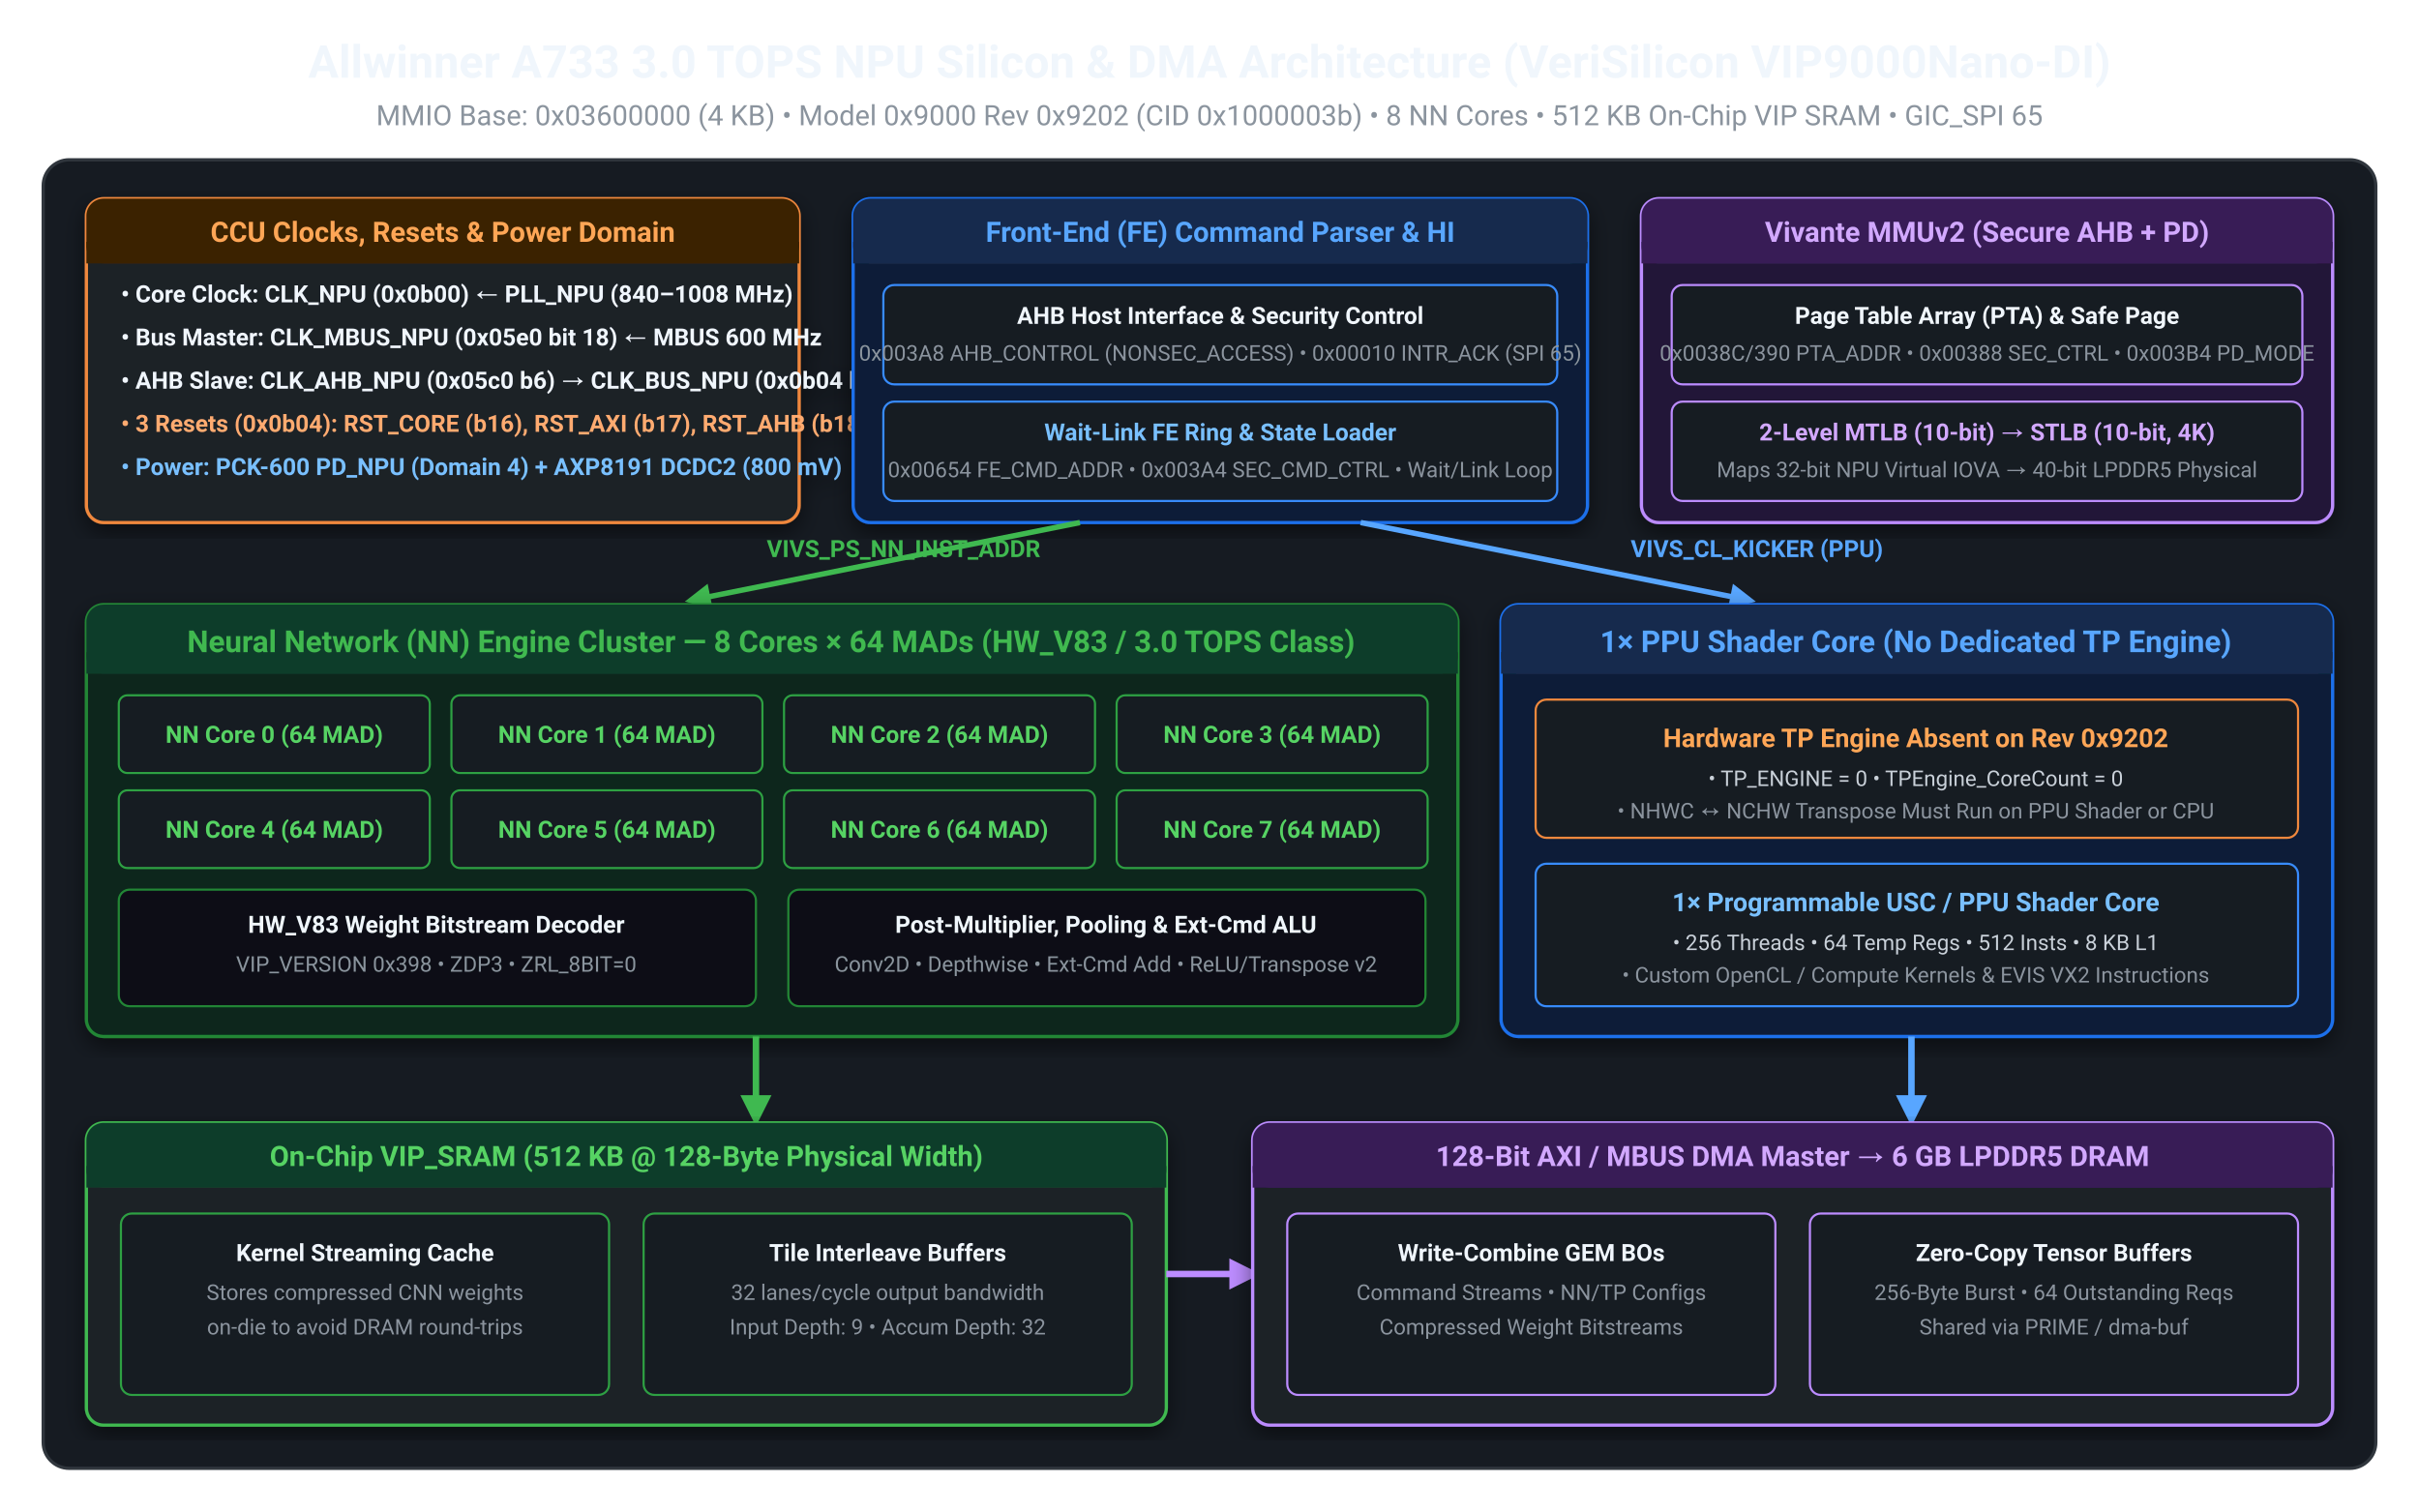
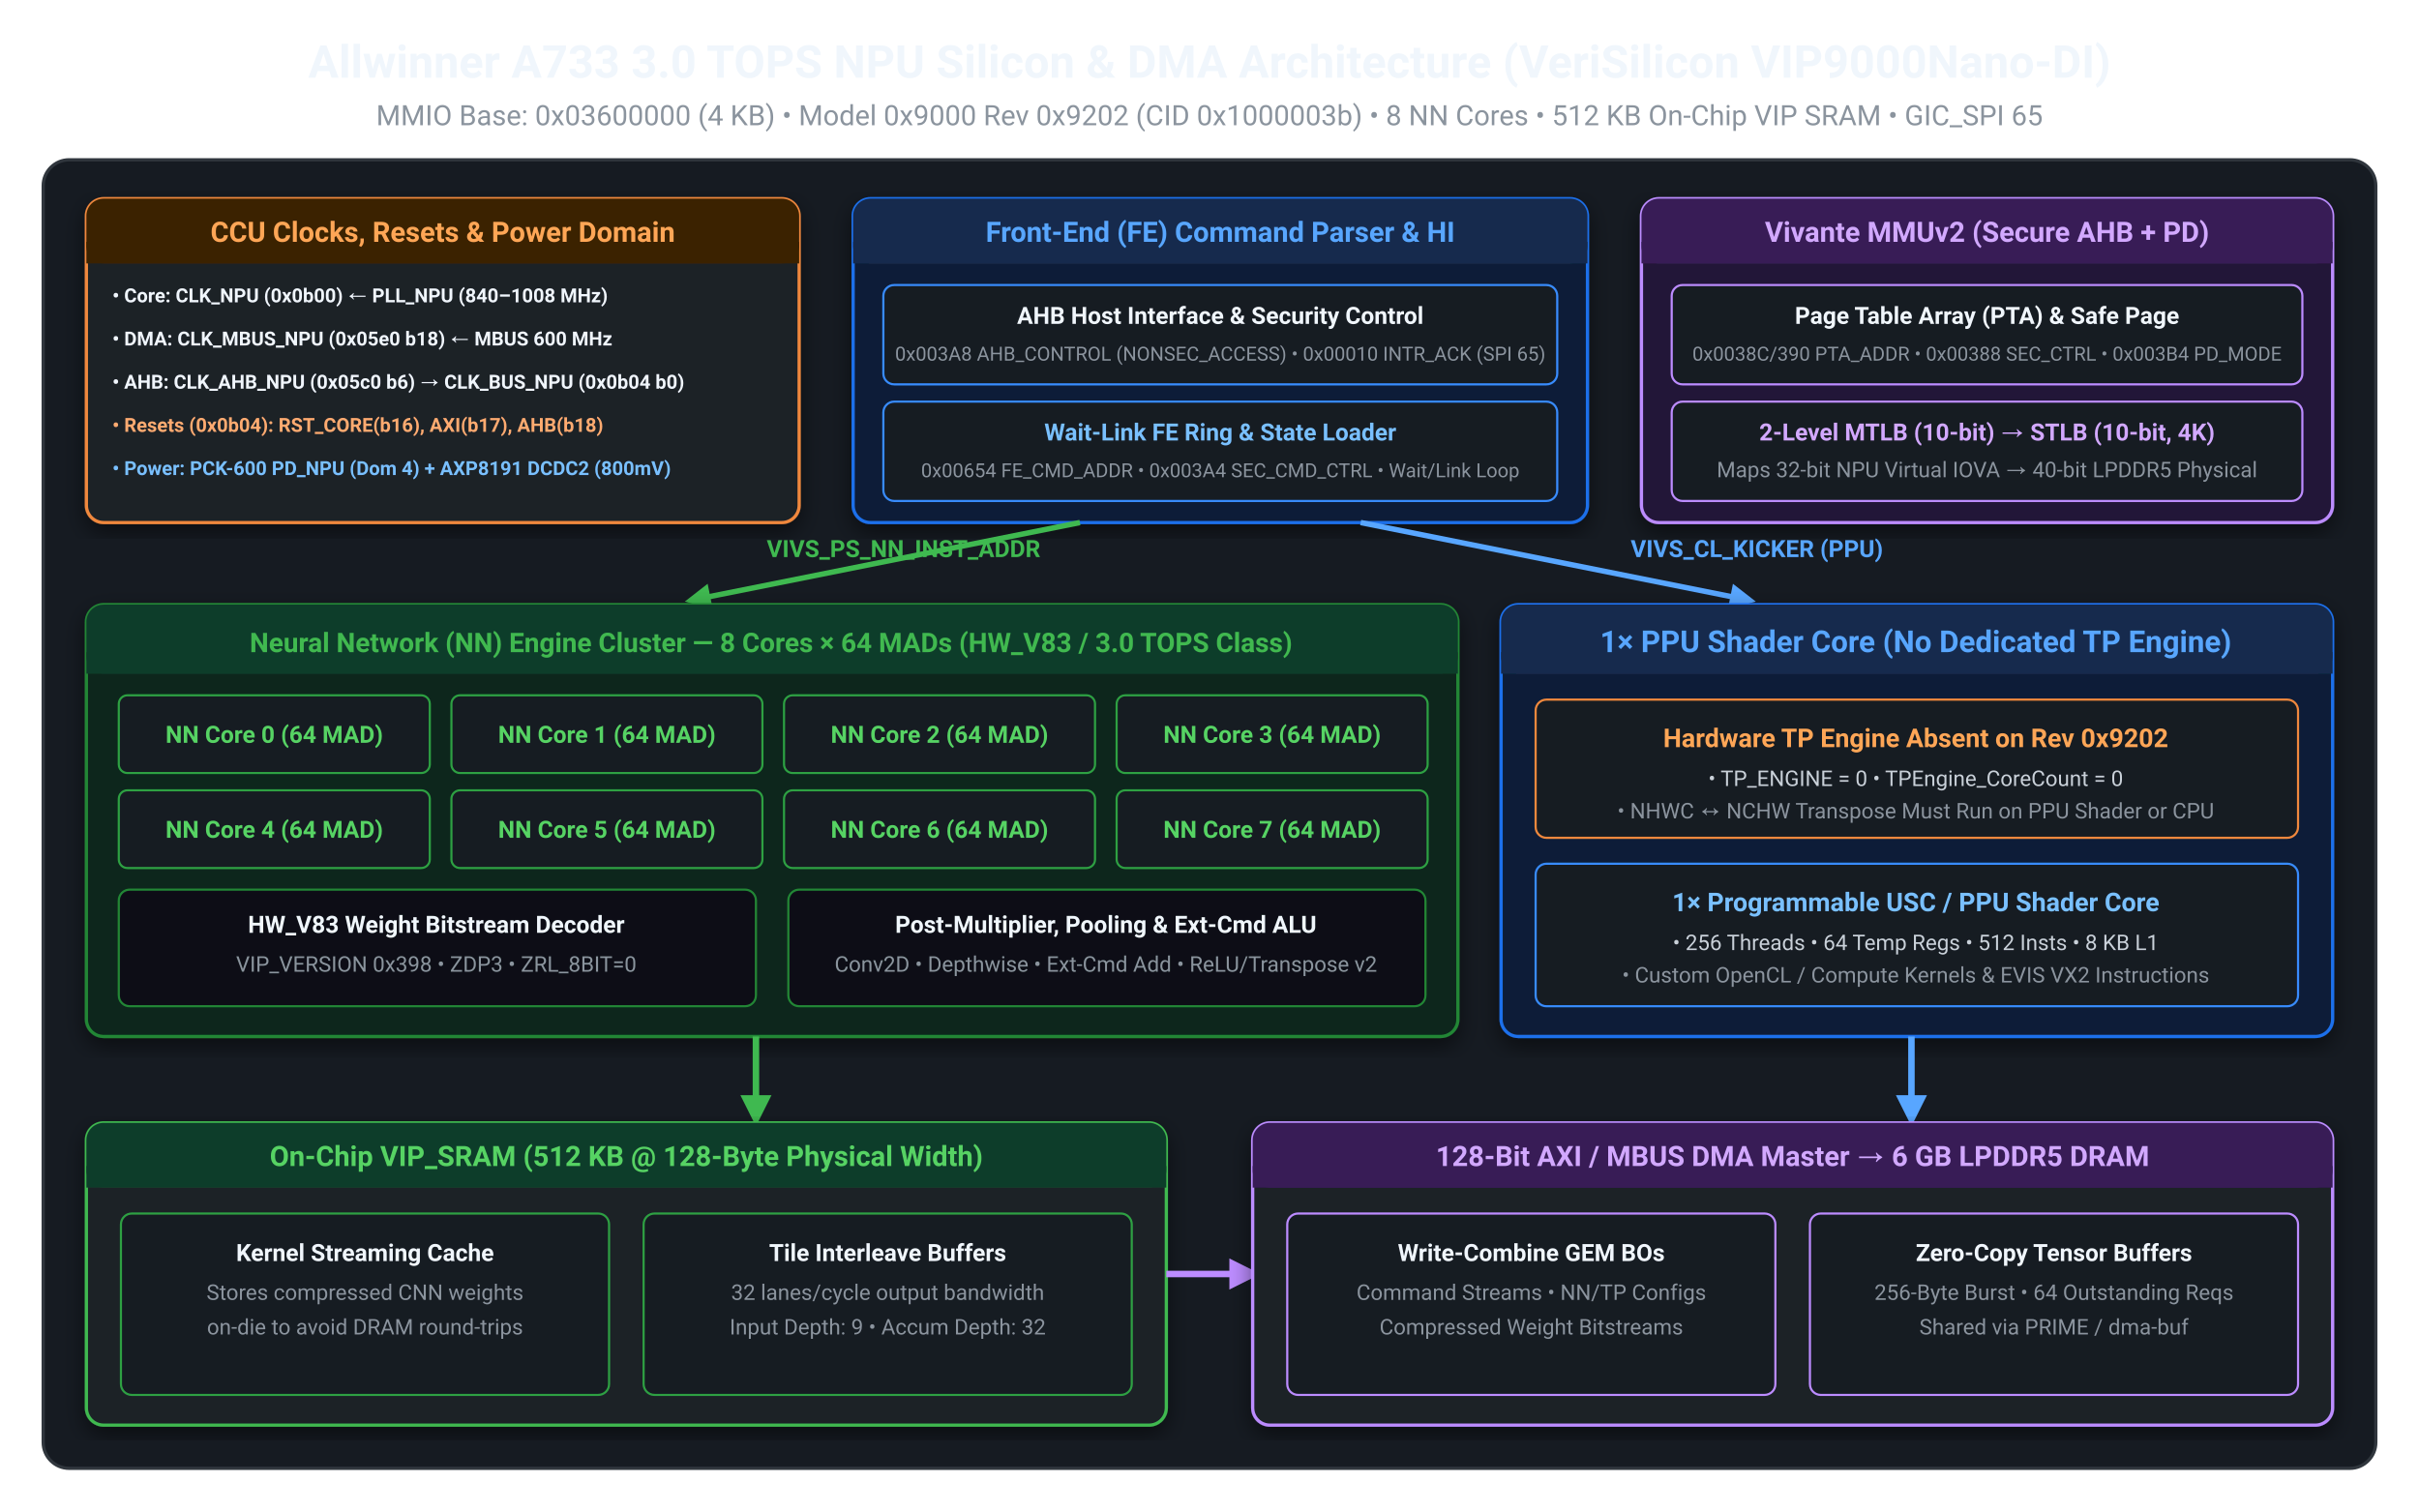
- <svg xmlns="http://www.w3.org/2000/svg" viewBox="0 0 1120 700" width="100%" height="100%" style="background:#0d1117; font-family:-apple-system, BlinkMacSystemFont, 'Segoe UI', Roboto, Helvetica, Arial, sans-serif;">
+ <svg xmlns="http://www.w3.org/2000/svg" viewBox="0 0 1120 700" width="1120" height="700" overflow="hidden" style="background:#0d1117; max-width:100%; height:auto; font-family:-apple-system, BlinkMacSystemFont, 'Segoe UI', Roboto, Helvetica, Arial, sans-serif;">
  <defs>
    <marker id="arrow-blue" viewBox="0 0 10 10" refX="6" refY="5" markerWidth="6" markerHeight="6" orient="auto-start-reverse">
      <path d="M 0 1 L 8 5 L 0 9 z" fill="#58a6ff" />
    </marker>
    <marker id="arrow-green" viewBox="0 0 10 10" refX="6" refY="5" markerWidth="6" markerHeight="6" orient="auto-start-reverse">
      <path d="M 0 1 L 8 5 L 0 9 z" fill="#3fb950" />
    </marker>
    <marker id="arrow-purple" viewBox="0 0 10 10" refX="6" refY="5" markerWidth="6" markerHeight="6" orient="auto-start-reverse">
      <path d="M 0 1 L 8 5 L 0 9 z" fill="#bc8cff" />
    </marker>
    <marker id="arrow-orange" viewBox="0 0 10 10" refX="6" refY="5" markerWidth="6" markerHeight="6" orient="auto-start-reverse">
      <path d="M 0 1 L 8 5 L 0 9 z" fill="#f0883e" />
    </marker>
    <filter id="shadow" x="-5%" y="-5%" width="110%" height="110%">
      <feDropShadow dx="0" dy="4" stdDeviation="5" flood-color="#000000" flood-opacity="0.5" />
    </filter>
  </defs>
  <text x="560" y="36" fill="#f0f6fc" font-size="21" font-weight="700" text-anchor="middle">Allwinner A733 3.0 TOPS NPU Silicon &amp; DMA Architecture (VeriSilicon VIP9000Nano-DI)</text>
  <text x="560" y="58" fill="#8b949e" font-size="13" text-anchor="middle">MMIO Base: 0x03600000 (4 KB) • Model 0x9000 Rev 0x9202 (CID 0x1000003b) • 8 NN Cores • 512 KB On-Chip VIP SRAM • GIC_SPI 65</text>
  <rect x="20" y="74" width="1080" height="606" rx="12" fill="#161b22" stroke="#30363d" stroke-width="1.5" />
  <g transform="translate(40, 92)" filter="url(#shadow)">
    <rect width="330" height="150" rx="8" fill="#1c2128" stroke="#f0883e" stroke-width="1.5" />
    <rect width="330" height="30" rx="8" fill="#3b2300" />
    <rect y="20" width="330" height="10" fill="#3b2300" />
    <text x="165" y="20" fill="#ffa657" font-size="13" font-weight="700" text-anchor="middle">CCU Clocks, Resets &amp; Power Domain</text>
-     <text x="16" y="48" fill="#f0f6fc" font-size="11" font-weight="600">• Core Clock: CLK_NPU (0x0b00) ← PLL_NPU (840–1008 MHz)</text>
-     <text x="16" y="68" fill="#f0f6fc" font-size="11" font-weight="600">• Bus Master: CLK_MBUS_NPU (0x05e0 bit 18) ← MBUS 600 MHz</text>
-     <text x="16" y="88" fill="#f0f6fc" font-size="11" font-weight="600">• AHB Slave: CLK_AHB_NPU (0x05c0 b6) → CLK_BUS_NPU (0x0b04 b0)</text>
-     <text x="16" y="108" fill="#ffab70" font-size="11" font-weight="600">• 3 Resets (0x0b04): RST_CORE (b16), RST_AXI (b17), RST_AHB (b18)</text>
-     <text x="16" y="128" fill="#79c0ff" font-size="11" font-weight="600">• Power: PCK-600 PD_NPU (Domain 4) + AXP8191 DCDC2 (800 mV)</text>
+     <text x="12" y="48" fill="#f0f6fc" font-size="9" font-weight="600">• Core: CLK_NPU (0x0b00) ← PLL_NPU (840–1008 MHz)</text>
+     <text x="12" y="68" fill="#f0f6fc" font-size="9" font-weight="600">• DMA: CLK_MBUS_NPU (0x05e0 b18) ← MBUS 600 MHz</text>
+     <text x="12" y="88" fill="#f0f6fc" font-size="9" font-weight="600">• AHB: CLK_AHB_NPU (0x05c0 b6) → CLK_BUS_NPU (0x0b04 b0)</text>
+     <text x="12" y="108" fill="#ffab70" font-size="9" font-weight="600">• Resets (0x0b04): RST_CORE(b16), AXI(b17), AHB(b18)</text>
+     <text x="12" y="128" fill="#79c0ff" font-size="9" font-weight="600">• Power: PCK-600 PD_NPU (Dom 4) + AXP8191 DCDC2 (800mV)</text>
  </g>
  <g transform="translate(395, 92)" filter="url(#shadow)">
    <rect width="340" height="150" rx="8" fill="#0d1f38" stroke="#1f6feb" stroke-width="1.5" />
    <rect width="340" height="30" rx="8" fill="#162c4e" />
    <rect y="20" width="340" height="10" fill="#162c4e" />
    <text x="170" y="20" fill="#58a6ff" font-size="13" font-weight="700" text-anchor="middle">Front-End (FE) Command Parser &amp; HI</text>
    <rect x="14" y="40" width="312" height="46" rx="5" fill="#161b22" stroke="#388bfd" stroke-width="1" />
    <text x="170" y="58" fill="#f0f6fc" font-size="11" font-weight="600" text-anchor="middle">AHB Host Interface &amp; Security Control</text>
-     <text x="170" y="75" fill="#8b949e" font-size="10" text-anchor="middle">0x003A8 AHB_CONTROL (NONSEC_ACCESS) • 0x00010 INTR_ACK (SPI 65)</text>
+     <text x="170" y="75" fill="#8b949e" font-size="9" text-anchor="middle">0x003A8 AHB_CONTROL (NONSEC_ACCESS) • 0x00010 INTR_ACK (SPI 65)</text>
    <rect x="14" y="94" width="312" height="46" rx="5" fill="#161b22" stroke="#388bfd" stroke-width="1" />
    <text x="170" y="112" fill="#79c0ff" font-size="11" font-weight="600" text-anchor="middle">Wait-Link FE Ring &amp; State Loader</text>
-     <text x="170" y="129" fill="#8b949e" font-size="10" text-anchor="middle">0x00654 FE_CMD_ADDR • 0x003A4 SEC_CMD_CTRL • Wait/Link Loop</text>
+     <text x="170" y="129" fill="#8b949e" font-size="9" text-anchor="middle">0x00654 FE_CMD_ADDR • 0x003A4 SEC_CMD_CTRL • Wait/Link Loop</text>
  </g>
  <g transform="translate(760, 92)" filter="url(#shadow)">
    <rect width="320" height="150" rx="8" fill="#231438" stroke="#bc8cff" stroke-width="1.5" />
    <rect width="320" height="30" rx="8" fill="#371f57" />
    <rect y="20" width="320" height="10" fill="#371f57" />
    <text x="160" y="20" fill="#d2a8ff" font-size="13" font-weight="700" text-anchor="middle">Vivante MMUv2 (Secure AHB + PD)</text>
    <rect x="14" y="40" width="292" height="46" rx="5" fill="#161b22" stroke="#bc8cff" stroke-width="1" />
    <text x="160" y="58" fill="#f0f6fc" font-size="11" font-weight="600" text-anchor="middle">Page Table Array (PTA) &amp; Safe Page</text>
-     <text x="160" y="75" fill="#8b949e" font-size="10" text-anchor="middle">0x0038C/390 PTA_ADDR • 0x00388 SEC_CTRL • 0x003B4 PD_MODE</text>
+     <text x="160" y="75" fill="#8b949e" font-size="9" text-anchor="middle">0x0038C/390 PTA_ADDR • 0x00388 SEC_CTRL • 0x003B4 PD_MODE</text>
    <rect x="14" y="94" width="292" height="46" rx="5" fill="#161b22" stroke="#bc8cff" stroke-width="1" />
    <text x="160" y="112" fill="#d2a8ff" font-size="11" font-weight="600" text-anchor="middle">2-Level MTLB (10-bit) → STLB (10-bit, 4K)</text>
    <text x="160" y="129" fill="#8b949e" font-size="10" text-anchor="middle">Maps 32-bit NPU Virtual IOVA → 40-bit LPDDR5 Physical</text>
  </g>
  <line x1="500" y1="242" x2="320" y2="278" stroke="#3fb950" stroke-width="2.5" marker-end="url(#arrow-green)" />
  <text x="355" y="258" fill="#3fb950" font-size="11" font-weight="600">VIVS_PS_NN_INST_ADDR</text>
  <line x1="630" y1="242" x2="810" y2="278" stroke="#58a6ff" stroke-width="2.5" marker-end="url(#arrow-blue)" />
  <text x="755" y="258" fill="#58a6ff" font-size="11" font-weight="600">VIVS_CL_KICKER (PPU)</text>
  <g transform="translate(40, 280)" filter="url(#shadow)">
    <rect width="635" height="200" rx="8" fill="#09261a" stroke="#238636" stroke-width="1.5" />
    <rect width="635" height="32" rx="8" fill="#113e2b" />
    <rect y="22" width="635" height="10" fill="#113e2b" />
-     <text x="317" y="22" fill="#3fb950" font-size="14" font-weight="700" text-anchor="middle">Neural Network (NN) Engine Cluster — 8 Cores × 64 MADs (HW_V83 / 3.0 TOPS Class)</text>
+     <text x="317" y="22" fill="#3fb950" font-size="12.5" font-weight="700" text-anchor="middle">Neural Network (NN) Engine Cluster — 8 Cores × 64 MADs (HW_V83 / 3.0 TOPS Class)</text>
    <g transform="translate(15, 42)">
      <rect x="0" y="0" width="144" height="36" rx="4" fill="#161b22" stroke="#2ea043" />
      <text x="72" y="22" fill="#56d364" font-size="11" font-weight="700" text-anchor="middle">NN Core 0 (64 MAD)</text>
      <rect x="154" y="0" width="144" height="36" rx="4" fill="#161b22" stroke="#2ea043" />
      <text x="226" y="22" fill="#56d364" font-size="11" font-weight="700" text-anchor="middle">NN Core 1 (64 MAD)</text>
      <rect x="308" y="0" width="144" height="36" rx="4" fill="#161b22" stroke="#2ea043" />
      <text x="380" y="22" fill="#56d364" font-size="11" font-weight="700" text-anchor="middle">NN Core 2 (64 MAD)</text>
      <rect x="462" y="0" width="144" height="36" rx="4" fill="#161b22" stroke="#2ea043" />
      <text x="534" y="22" fill="#56d364" font-size="11" font-weight="700" text-anchor="middle">NN Core 3 (64 MAD)</text>
      <rect x="0" y="44" width="144" height="36" rx="4" fill="#161b22" stroke="#2ea043" />
      <text x="72" y="66" fill="#56d364" font-size="11" font-weight="700" text-anchor="middle">NN Core 4 (64 MAD)</text>
      <rect x="154" y="44" width="144" height="36" rx="4" fill="#161b22" stroke="#2ea043" />
      <text x="226" y="66" fill="#56d364" font-size="11" font-weight="700" text-anchor="middle">NN Core 5 (64 MAD)</text>
      <rect x="308" y="44" width="144" height="36" rx="4" fill="#161b22" stroke="#2ea043" />
      <text x="380" y="66" fill="#56d364" font-size="11" font-weight="700" text-anchor="middle">NN Core 6 (64 MAD)</text>
      <rect x="462" y="44" width="144" height="36" rx="4" fill="#161b22" stroke="#2ea043" />
      <text x="534" y="66" fill="#56d364" font-size="11" font-weight="700" text-anchor="middle">NN Core 7 (64 MAD)</text>
    </g>
    <rect x="15" y="132" width="295" height="54" rx="5" fill="#0d1117" stroke="#238636" />
    <text x="162" y="152" fill="#f0f6fc" font-size="11" font-weight="600" text-anchor="middle">HW_V83 Weight Bitstream Decoder</text>
    <text x="162" y="170" fill="#8b949e" font-size="10" text-anchor="middle">VIP_VERSION 0x398 • ZDP3 • ZRL_8BIT=0</text>
    <rect x="325" y="132" width="295" height="54" rx="5" fill="#0d1117" stroke="#238636" />
    <text x="472" y="152" fill="#f0f6fc" font-size="11" font-weight="600" text-anchor="middle">Post-Multiplier, Pooling &amp; Ext-Cmd ALU</text>
    <text x="472" y="170" fill="#8b949e" font-size="10" text-anchor="middle">Conv2D • Depthwise • Ext-Cmd Add • ReLU/Transpose v2</text>
  </g>
  <g transform="translate(695, 280)" filter="url(#shadow)">
    <rect width="385" height="200" rx="8" fill="#0d1f38" stroke="#1f6feb" stroke-width="1.5" />
    <rect width="385" height="32" rx="8" fill="#162c4e" />
    <rect y="22" width="385" height="10" fill="#162c4e" />
    <text x="192" y="22" fill="#58a6ff" font-size="14" font-weight="700" text-anchor="middle">1× PPU Shader Core (No Dedicated TP Engine)</text>
    <rect x="16" y="44" width="353" height="64" rx="5" fill="#161b22" stroke="#f0883e" />
    <text x="192" y="66" fill="#ffa657" font-size="12" font-weight="600" text-anchor="middle">Hardware TP Engine Absent on Rev 0x9202</text>
    <text x="192" y="84" fill="#c9d1d9" font-size="10" text-anchor="middle">• TP_ENGINE = 0 • TPEngine_CoreCount = 0</text>
    <text x="192" y="99" fill="#8b949e" font-size="10" text-anchor="middle">• NHWC ↔ NCHW Transpose Must Run on PPU Shader or CPU</text>
    <rect x="16" y="120" width="353" height="66" rx="5" fill="#161b22" stroke="#388bfd" />
    <text x="192" y="142" fill="#79c0ff" font-size="12" font-weight="600" text-anchor="middle">1× Programmable USC / PPU Shader Core</text>
    <text x="192" y="160" fill="#c9d1d9" font-size="10" text-anchor="middle">• 256 Threads • 64 Temp Regs • 512 Insts • 8 KB L1</text>
    <text x="192" y="175" fill="#8b949e" font-size="10" text-anchor="middle">• Custom OpenCL / Compute Kernels &amp; EVIS VX2 Instructions</text>
  </g>
  <line x1="350" y1="480" x2="350" y2="518" stroke="#3fb950" stroke-width="3" marker-end="url(#arrow-green)" />
  <line x1="885" y1="480" x2="885" y2="518" stroke="#58a6ff" stroke-width="3" marker-end="url(#arrow-blue)" />
  <g transform="translate(40, 520)" filter="url(#shadow)">
    <rect width="500" height="140" rx="8" fill="#1c2128" stroke="#3fb950" stroke-width="1.5" />
    <rect width="500" height="30" rx="8" fill="#113e2b" />
    <rect y="20" width="500" height="10" fill="#113e2b" />
    <text x="250" y="20" fill="#56d364" font-size="13" font-weight="700" text-anchor="middle">On-Chip VIP_SRAM (512 KB @ 128-Byte Physical Width)</text>
    <rect x="16" y="42" width="226" height="84" rx="5" fill="#161b22" stroke="#2ea043" />
    <text x="129" y="64" fill="#f0f6fc" font-size="11" font-weight="600" text-anchor="middle">Kernel Streaming Cache</text>
    <text x="129" y="82" fill="#8b949e" font-size="10" text-anchor="middle">Stores compressed CNN weights</text>
    <text x="129" y="98" fill="#8b949e" font-size="10" text-anchor="middle">on-die to avoid DRAM round-trips</text>
    <rect x="258" y="42" width="226" height="84" rx="5" fill="#161b22" stroke="#2ea043" />
    <text x="371" y="64" fill="#f0f6fc" font-size="11" font-weight="600" text-anchor="middle">Tile Interleave Buffers</text>
    <text x="371" y="82" fill="#8b949e" font-size="10" text-anchor="middle">32 lanes/cycle output bandwidth</text>
    <text x="371" y="98" fill="#8b949e" font-size="10" text-anchor="middle">Input Depth: 9 • Accum Depth: 32</text>
  </g>
  <line x1="540" y1="590" x2="580" y2="590" stroke="#bc8cff" stroke-width="3" marker-end="url(#arrow-purple)" />
  <g transform="translate(580, 520)" filter="url(#shadow)">
    <rect width="500" height="140" rx="8" fill="#1c2128" stroke="#bc8cff" stroke-width="1.5" />
    <rect width="500" height="30" rx="8" fill="#371f57" />
    <rect y="20" width="500" height="10" fill="#371f57" />
    <text x="250" y="20" fill="#d2a8ff" font-size="13" font-weight="700" text-anchor="middle">128-Bit AXI / MBUS DMA Master → 6 GB LPDDR5 DRAM</text>
    <rect x="16" y="42" width="226" height="84" rx="5" fill="#161b22" stroke="#bc8cff" />
    <text x="129" y="64" fill="#f0f6fc" font-size="11" font-weight="600" text-anchor="middle">Write-Combine GEM BOs</text>
    <text x="129" y="82" fill="#8b949e" font-size="10" text-anchor="middle">Command Streams • NN/TP Configs</text>
    <text x="129" y="98" fill="#8b949e" font-size="10" text-anchor="middle">Compressed Weight Bitstreams</text>
    <rect x="258" y="42" width="226" height="84" rx="5" fill="#161b22" stroke="#bc8cff" />
    <text x="371" y="64" fill="#f0f6fc" font-size="11" font-weight="600" text-anchor="middle">Zero-Copy Tensor Buffers</text>
    <text x="371" y="82" fill="#8b949e" font-size="10" text-anchor="middle">256-Byte Burst • 64 Outstanding Reqs</text>
    <text x="371" y="98" fill="#8b949e" font-size="10" text-anchor="middle">Shared via PRIME / dma-buf</text>
  </g>
</svg>
